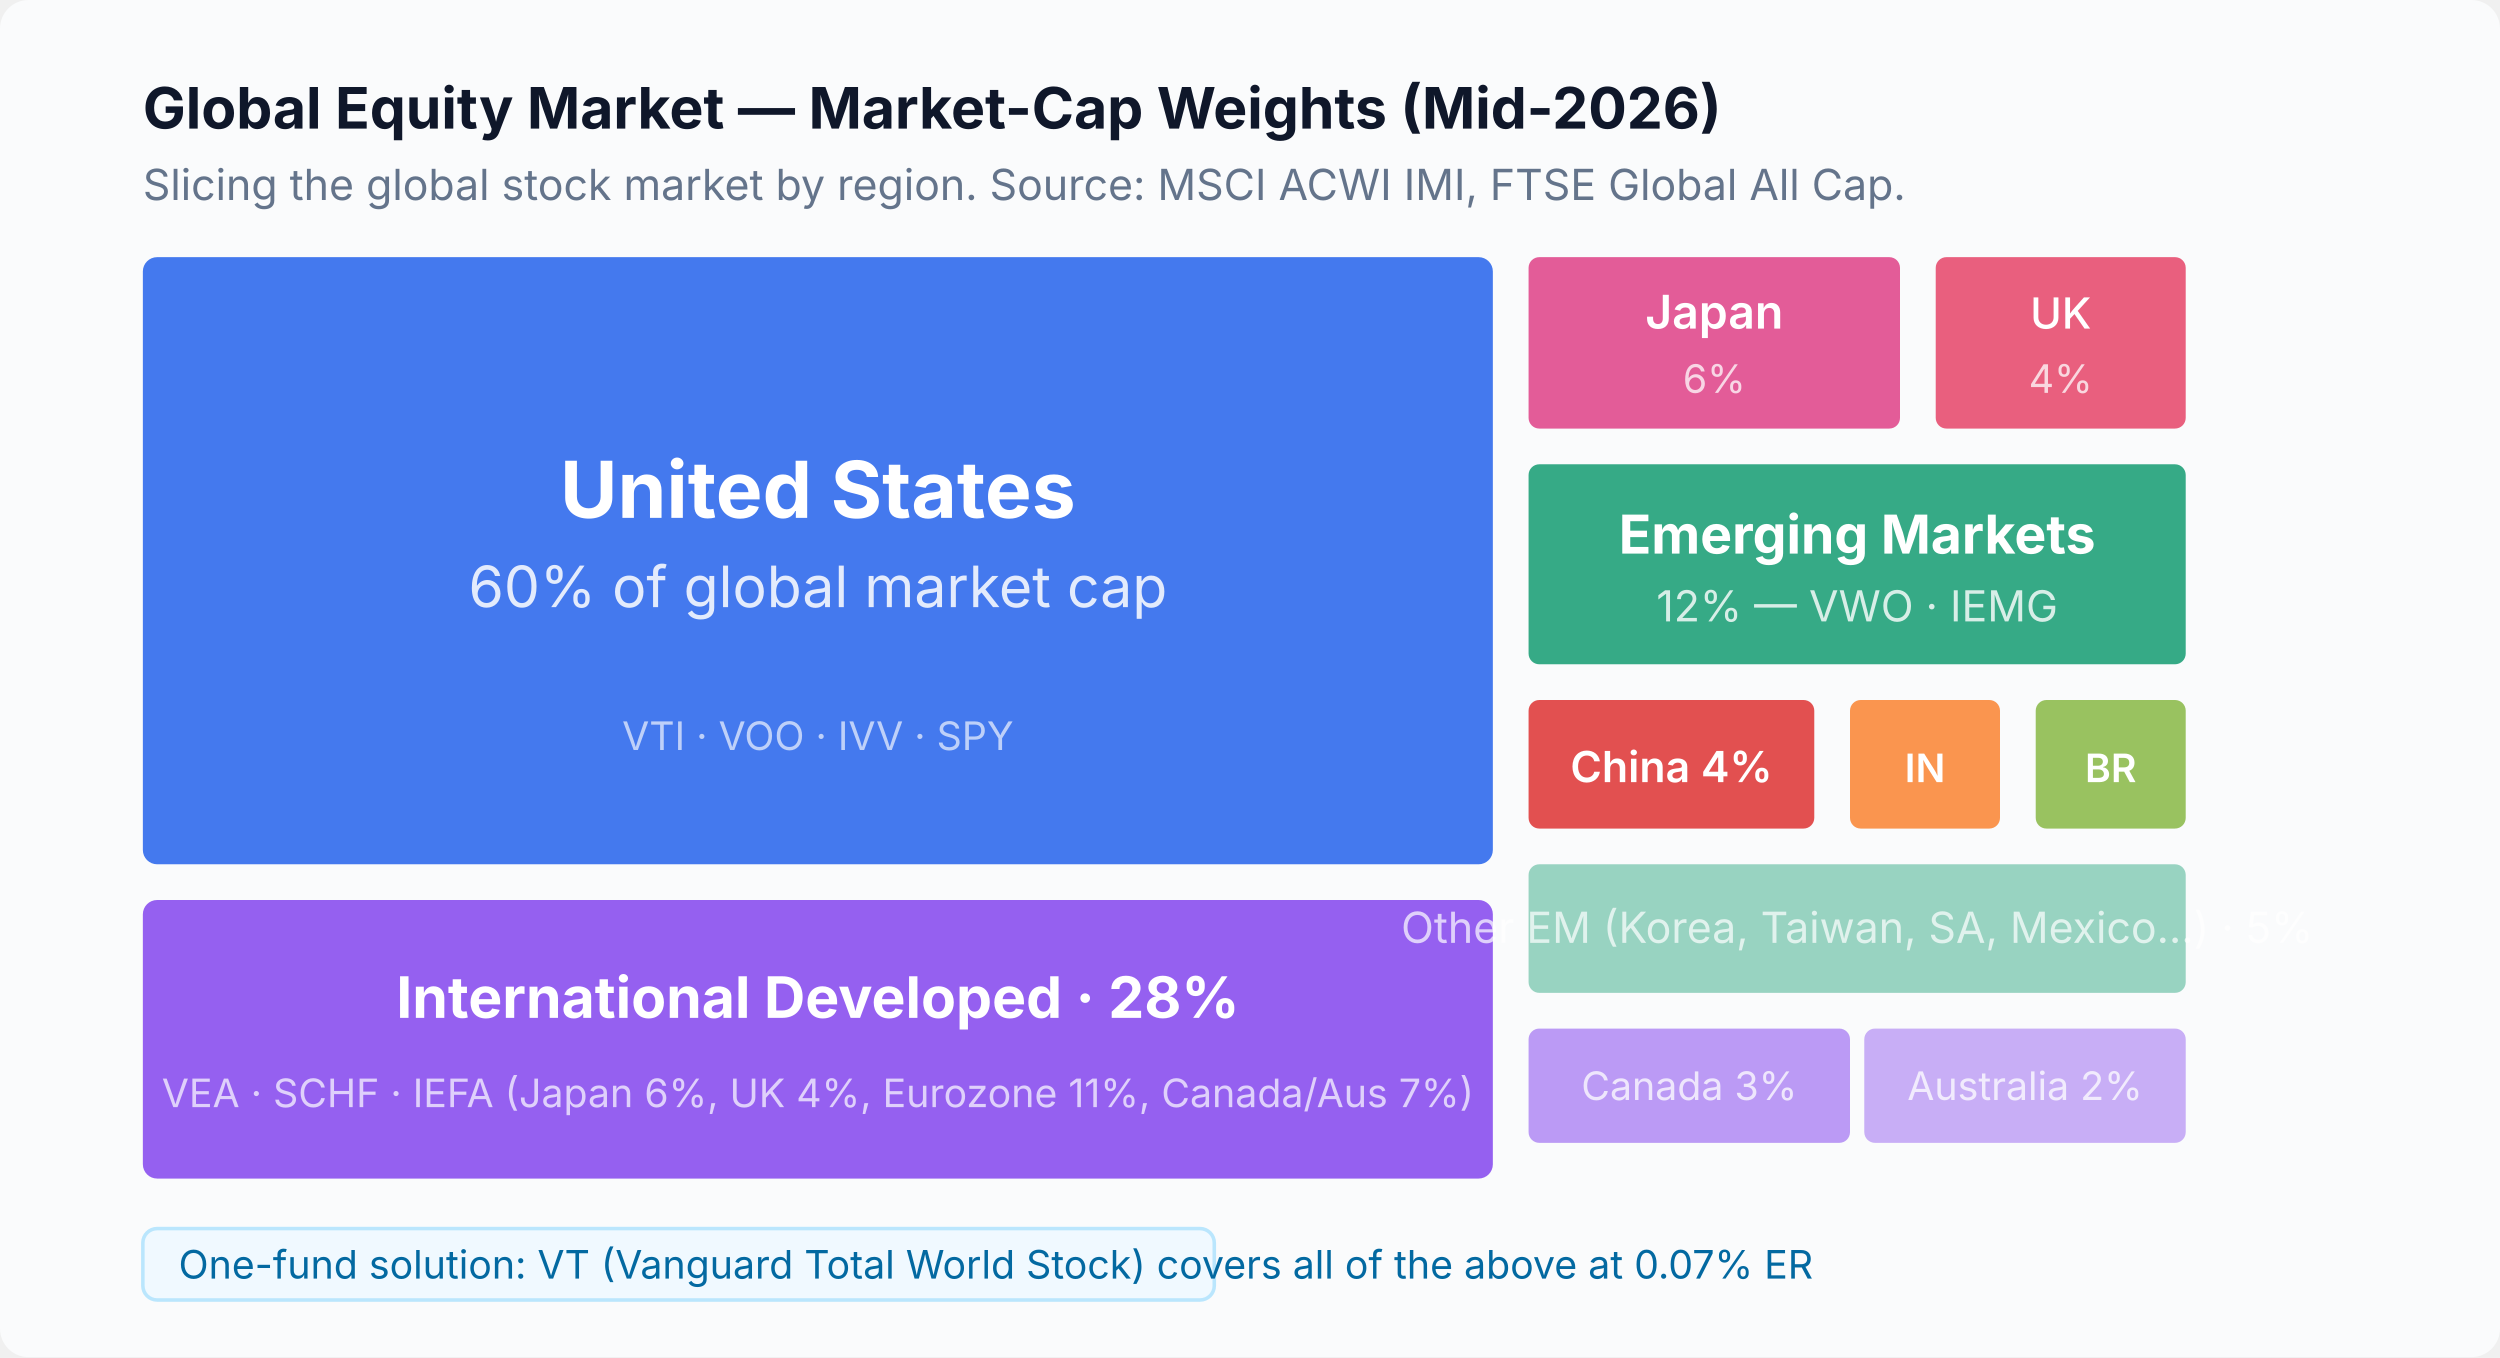
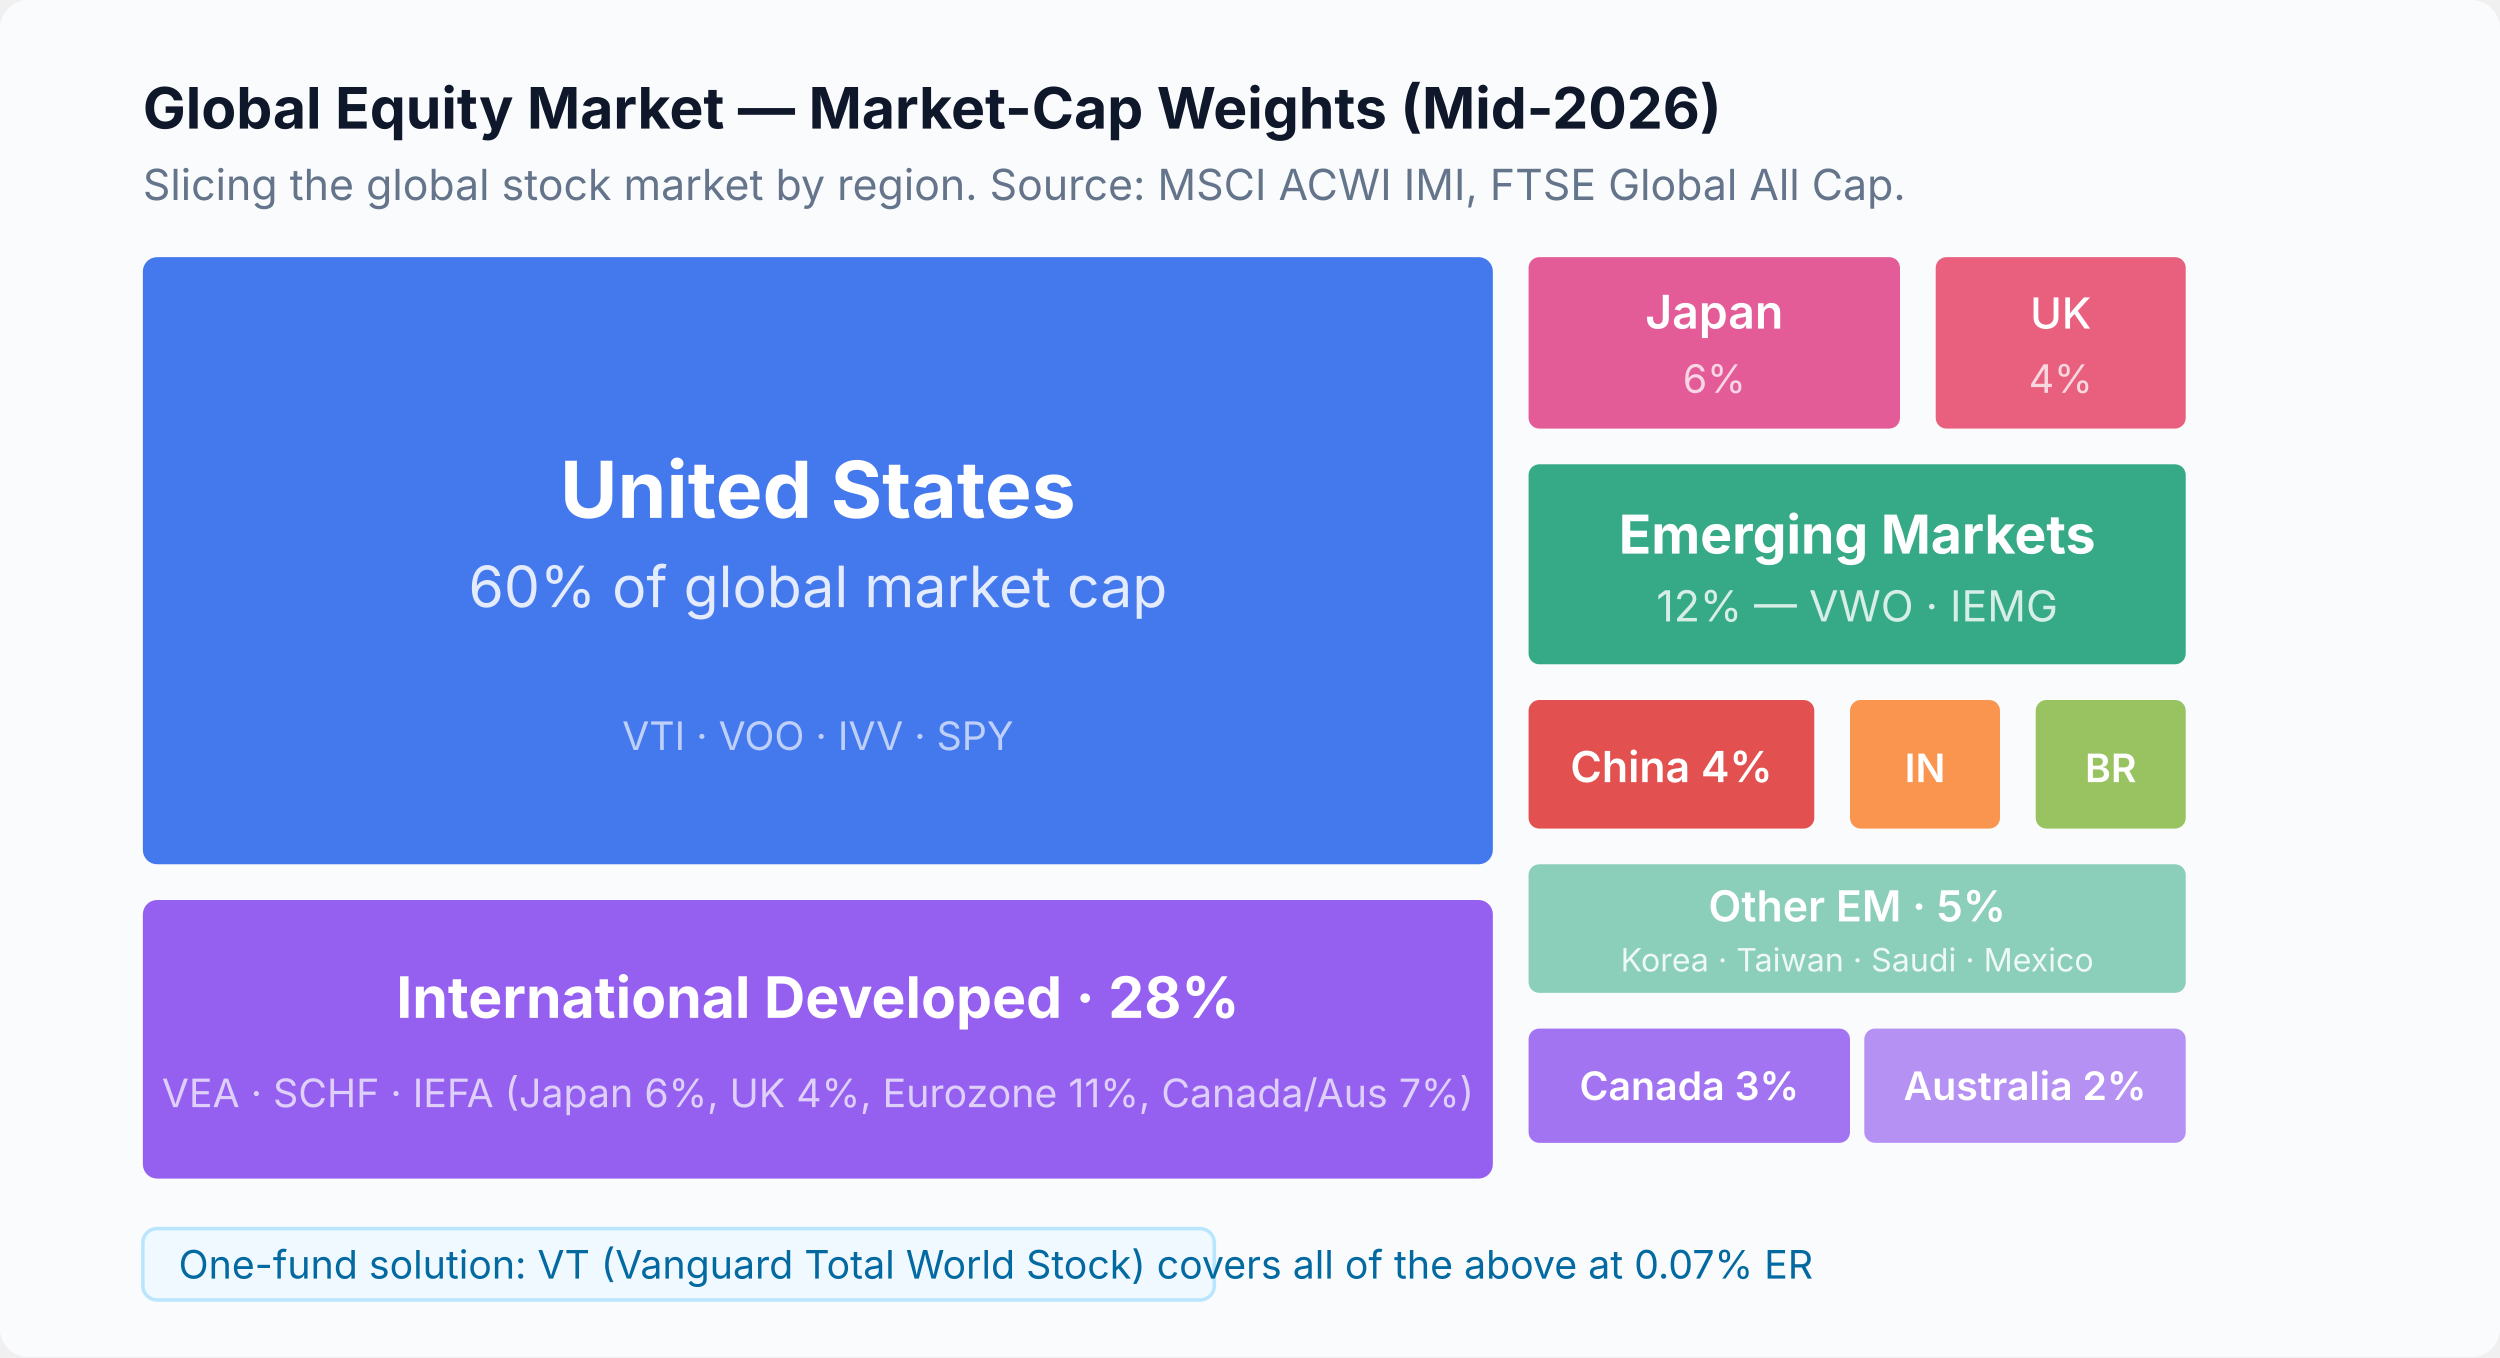
<svg xmlns="http://www.w3.org/2000/svg" viewBox="0 0 700 380" role="img" aria-labelledby="global-title global-desc">
  <rect width="700" height="380" fill="#fafbfc" rx="8" />
  <text x="40" y="36" font-family="-apple-system,BlinkMacSystemFont,sans-serif" font-size="16" font-weight="700" fill="#0f172a">Global Equity Market — Market-Cap Weights (Mid-2026)</text>
  <text x="40" y="56" font-family="-apple-system,BlinkMacSystemFont,sans-serif" font-size="12" fill="#64748b">Slicing the global stock market by region. Source: MSCI ACWI IMI, FTSE Global All Cap.</text>
  <rect x="40" y="72" width="378" height="170" rx="4" fill="#2563eb" opacity="0.85" />
  <text x="229" y="145" font-family="-apple-system,BlinkMacSystemFont,sans-serif" font-size="22" fill="white" font-weight="700" text-anchor="middle">United States</text>
  <text x="229" y="170" font-family="-apple-system,BlinkMacSystemFont,sans-serif" font-size="16" fill="white" opacity="0.85" text-anchor="middle">60% of global market cap</text>
  <text x="229" y="210" font-family="-apple-system,BlinkMacSystemFont,sans-serif" font-size="11" fill="white" opacity="0.65" text-anchor="middle">VTI · VOO · IVV · SPY</text>
  <rect x="40" y="252" width="378" height="78" rx="4" fill="#7c3aed" opacity="0.8" />
  <text x="229" y="285" font-family="-apple-system,BlinkMacSystemFont,sans-serif" font-size="16" fill="white" font-weight="700" text-anchor="middle">International Developed · 28%</text>
  <text x="229" y="310" font-family="-apple-system,BlinkMacSystemFont,sans-serif" font-size="11" fill="white" opacity="0.7" text-anchor="middle">VEA · SCHF · IEFA (Japan 6%, UK 4%, Eurozone 11%, Canada/Aus 7%)</text>
  <rect x="428" y="72" width="104" height="48" rx="3" fill="#db2777" opacity="0.75" />
  <text x="480" y="92" font-family="-apple-system,BlinkMacSystemFont,sans-serif" font-size="13" fill="white" font-weight="600" text-anchor="middle">Japan</text>
  <text x="480" y="110" font-family="-apple-system,BlinkMacSystemFont,sans-serif" font-size="11" fill="white" opacity="0.75" text-anchor="middle">6%</text>
  <rect x="542" y="72" width="70" height="48" rx="3" fill="#e11d48" opacity="0.7" />
  <text x="577" y="92" font-family="-apple-system,BlinkMacSystemFont,sans-serif" font-size="12" fill="white" font-weight="500" text-anchor="middle">UK</text>
  <text x="577" y="110" font-family="-apple-system,BlinkMacSystemFont,sans-serif" font-size="11" fill="white" opacity="0.75" text-anchor="middle">4%</text>
  <rect x="428" y="130" width="184" height="56" rx="3" fill="#059669" opacity="0.8" />
  <text x="520" y="155" font-family="-apple-system,BlinkMacSystemFont,sans-serif" font-size="15" fill="white" font-weight="700" text-anchor="middle">Emerging Markets</text>
  <text x="520" y="174" font-family="-apple-system,BlinkMacSystemFont,sans-serif" font-size="12" fill="white" opacity="0.8" text-anchor="middle">12% — VWO · IEMG</text>
  <rect x="428" y="196" width="80" height="36" rx="3" fill="#dc2626" opacity="0.8" />
  <text x="468" y="219" font-family="-apple-system,BlinkMacSystemFont,sans-serif" font-size="12" fill="white" font-weight="600" text-anchor="middle">China 4%</text>
  <rect x="518" y="196" width="42" height="36" rx="3" fill="#f97316" opacity="0.75" />
  <text x="539" y="219" font-family="-apple-system,BlinkMacSystemFont,sans-serif" font-size="11" fill="white" font-weight="600" text-anchor="middle">IN</text>
  <rect x="570" y="196" width="42" height="36" rx="3" fill="#65a30d" opacity="0.65" />
  <text x="591" y="219" font-family="-apple-system,BlinkMacSystemFont,sans-serif" font-size="11" fill="white" font-weight="600" text-anchor="middle">BR</text>
-   <rect x="428" y="242" width="184" height="36" rx="3" fill="#059669" opacity="0.4" />
-   <text x="520" y="264" font-family="-apple-system,BlinkMacSystemFont,sans-serif" font-size="12" fill="white" opacity="0.7" text-anchor="middle">Other EM (Korea, Taiwan, SA, Mexico...) · 5%</text>
-   <rect x="428" y="288" width="90" height="32" rx="3" fill="#7c3aed" opacity="0.5" />
-   <text x="473" y="308" font-family="-apple-system,BlinkMacSystemFont,sans-serif" font-size="11" fill="white" opacity="0.75" text-anchor="middle">Canada 3%</text>
-   <rect x="522" y="288" width="90" height="32" rx="3" fill="#7c3aed" opacity="0.4" />
-   <text x="567" y="308" font-family="-apple-system,BlinkMacSystemFont,sans-serif" font-size="11" fill="white" opacity="0.75" text-anchor="middle">Australia 2%</text>
+   <rect x="428" y="242" width="184" height="36" rx="3" fill="#059669" opacity="0.45" />
+   <text x="520" y="258" font-family="-apple-system,BlinkMacSystemFont,sans-serif" font-size="12" fill="white" font-weight="600" text-anchor="middle">Other EM · 5%</text>
+   <text x="520" y="272" font-family="-apple-system,BlinkMacSystemFont,sans-serif" font-size="9" fill="white" opacity="0.85" text-anchor="middle">Korea · Taiwan · Saudi · Mexico</text>
+   <rect x="428" y="288" width="90" height="32" rx="3" fill="#7c3aed" opacity="0.7" />
+   <text x="473" y="308" font-family="-apple-system,BlinkMacSystemFont,sans-serif" font-size="11" fill="white" font-weight="600" text-anchor="middle">Canada 3%</text>
+   <rect x="522" y="288" width="90" height="32" rx="3" fill="#7c3aed" opacity="0.55" />
+   <text x="567" y="308" font-family="-apple-system,BlinkMacSystemFont,sans-serif" font-size="11" fill="white" font-weight="600" text-anchor="middle">Australia 2%</text>
  <rect x="40" y="344" width="300" height="20" rx="4" fill="#f0f9ff" stroke="#bae6fd" stroke-width="1" />
  <text x="50" y="358" font-family="-apple-system,BlinkMacSystemFont,sans-serif" font-size="11" fill="#0369a1">One-fund solution: VT (Vanguard Total World Stock) covers all of the above at 0.07% ER</text>
</svg>
